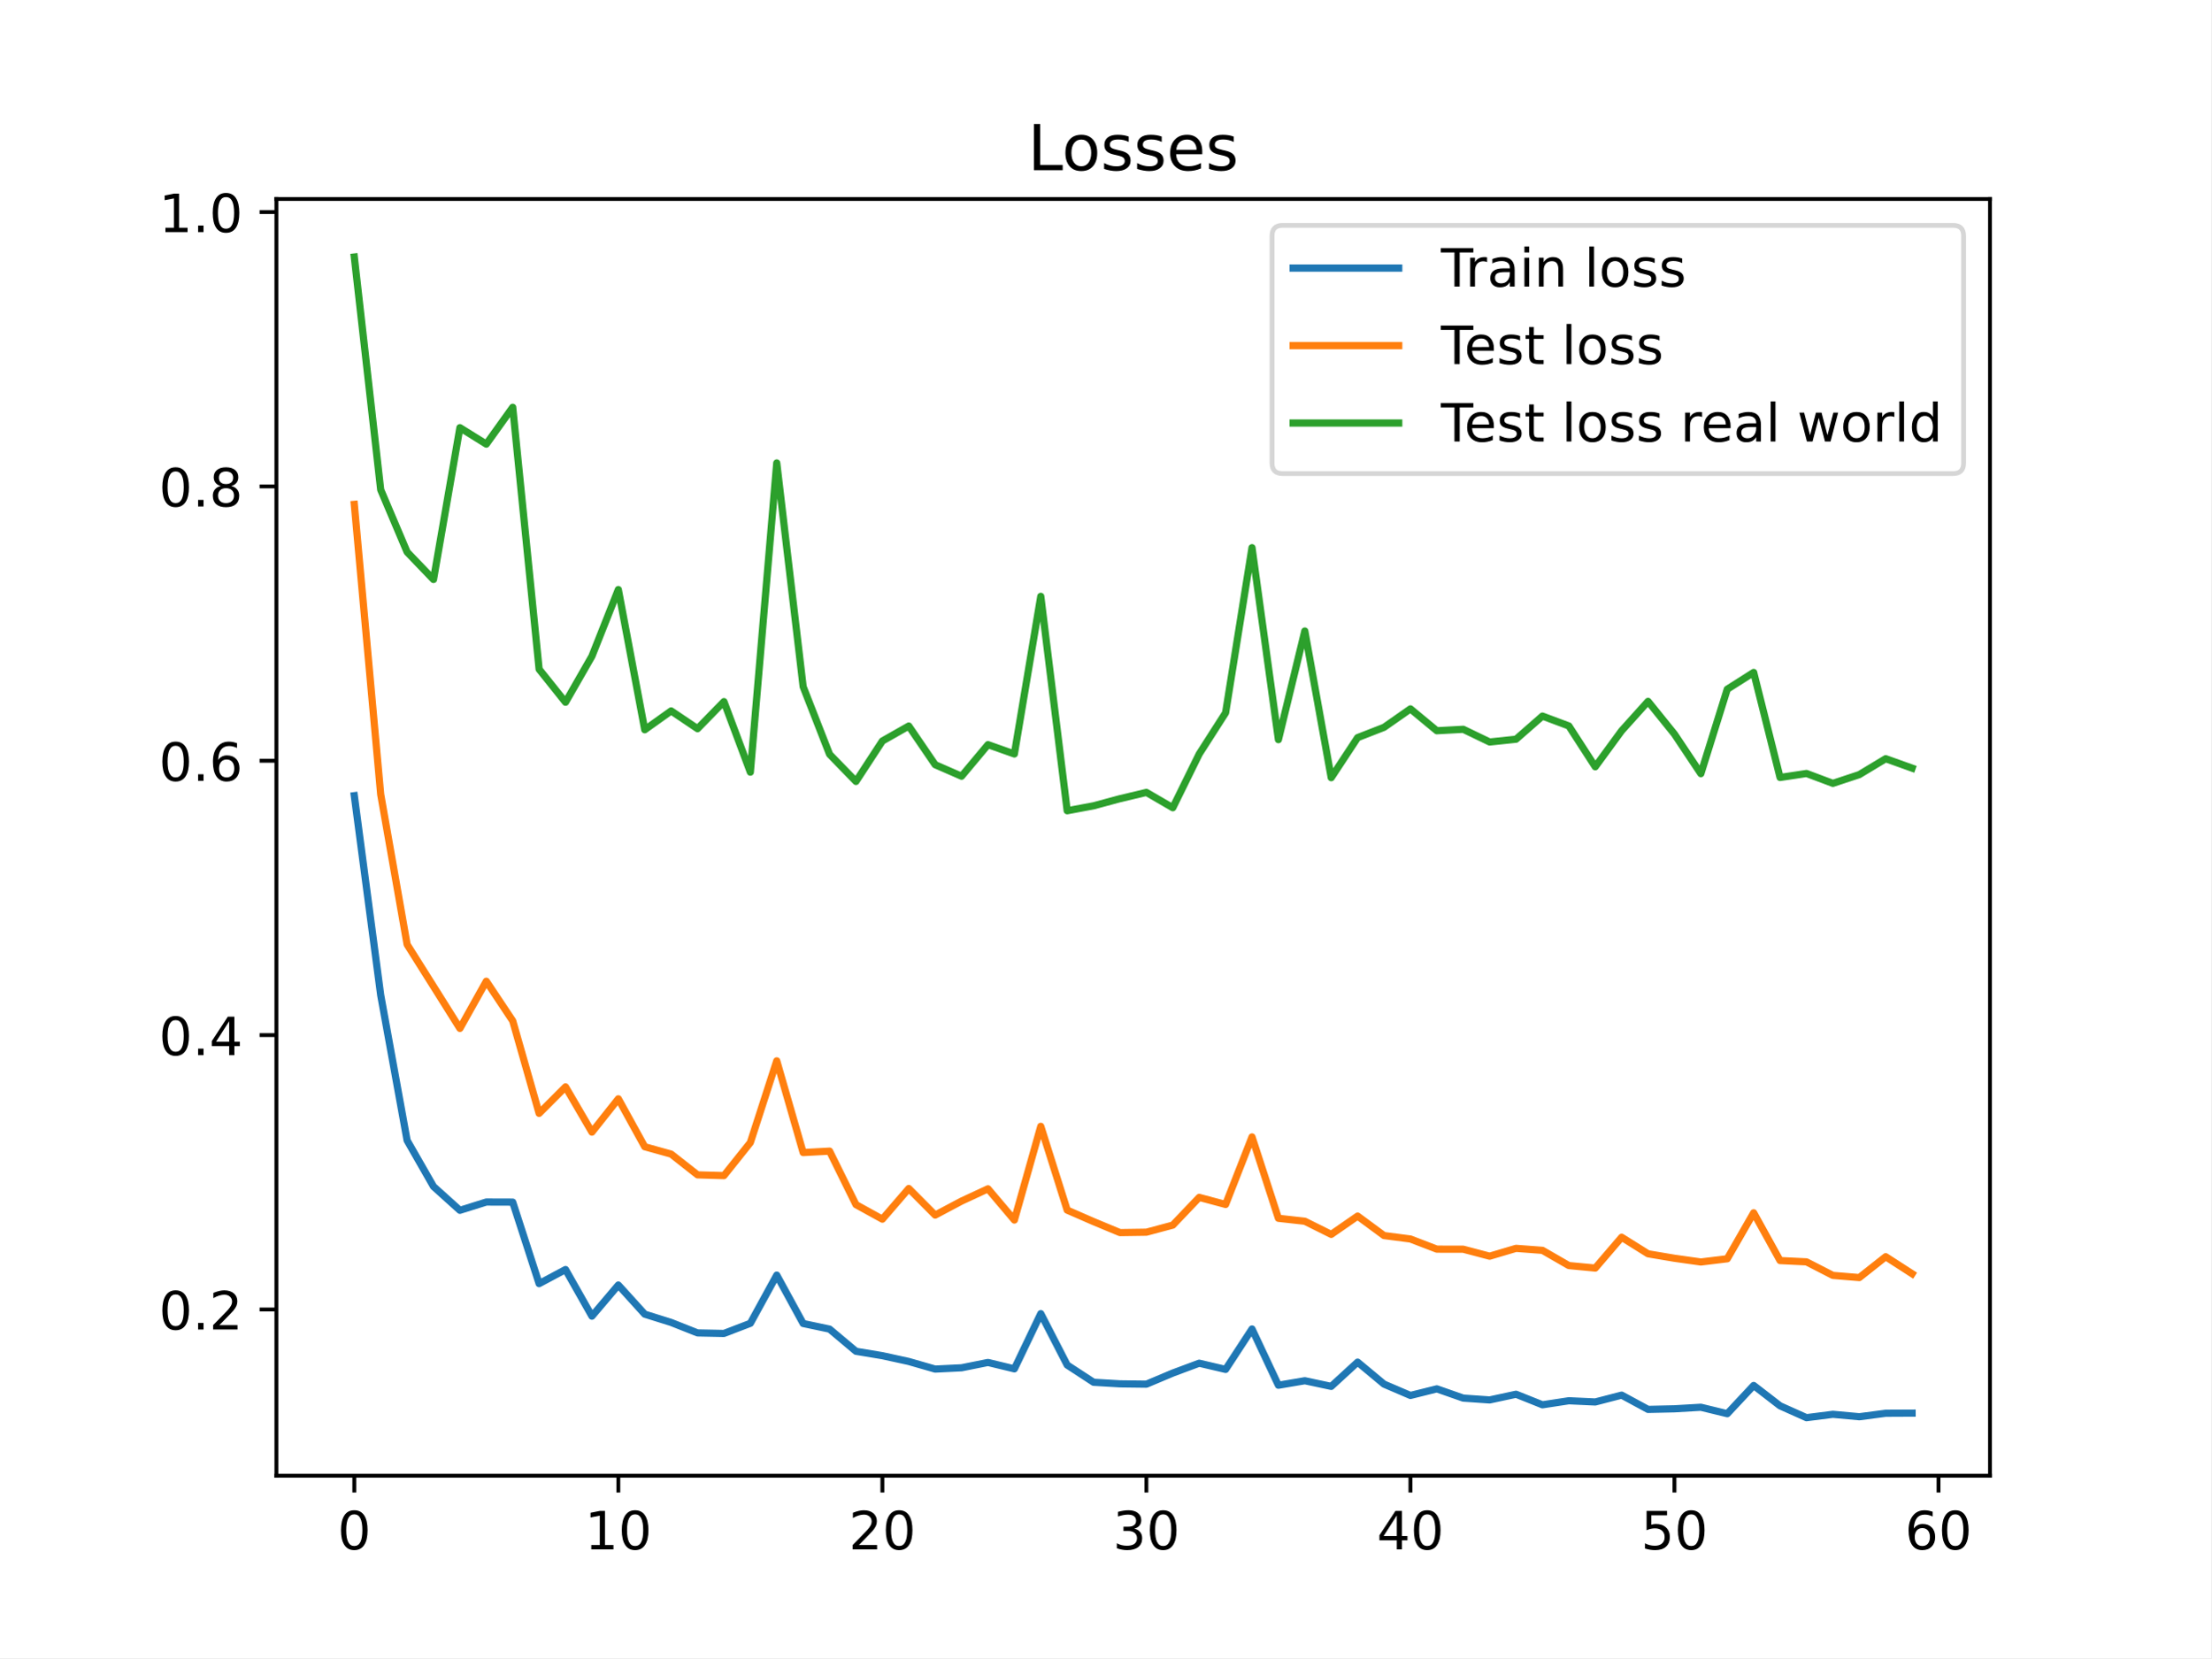
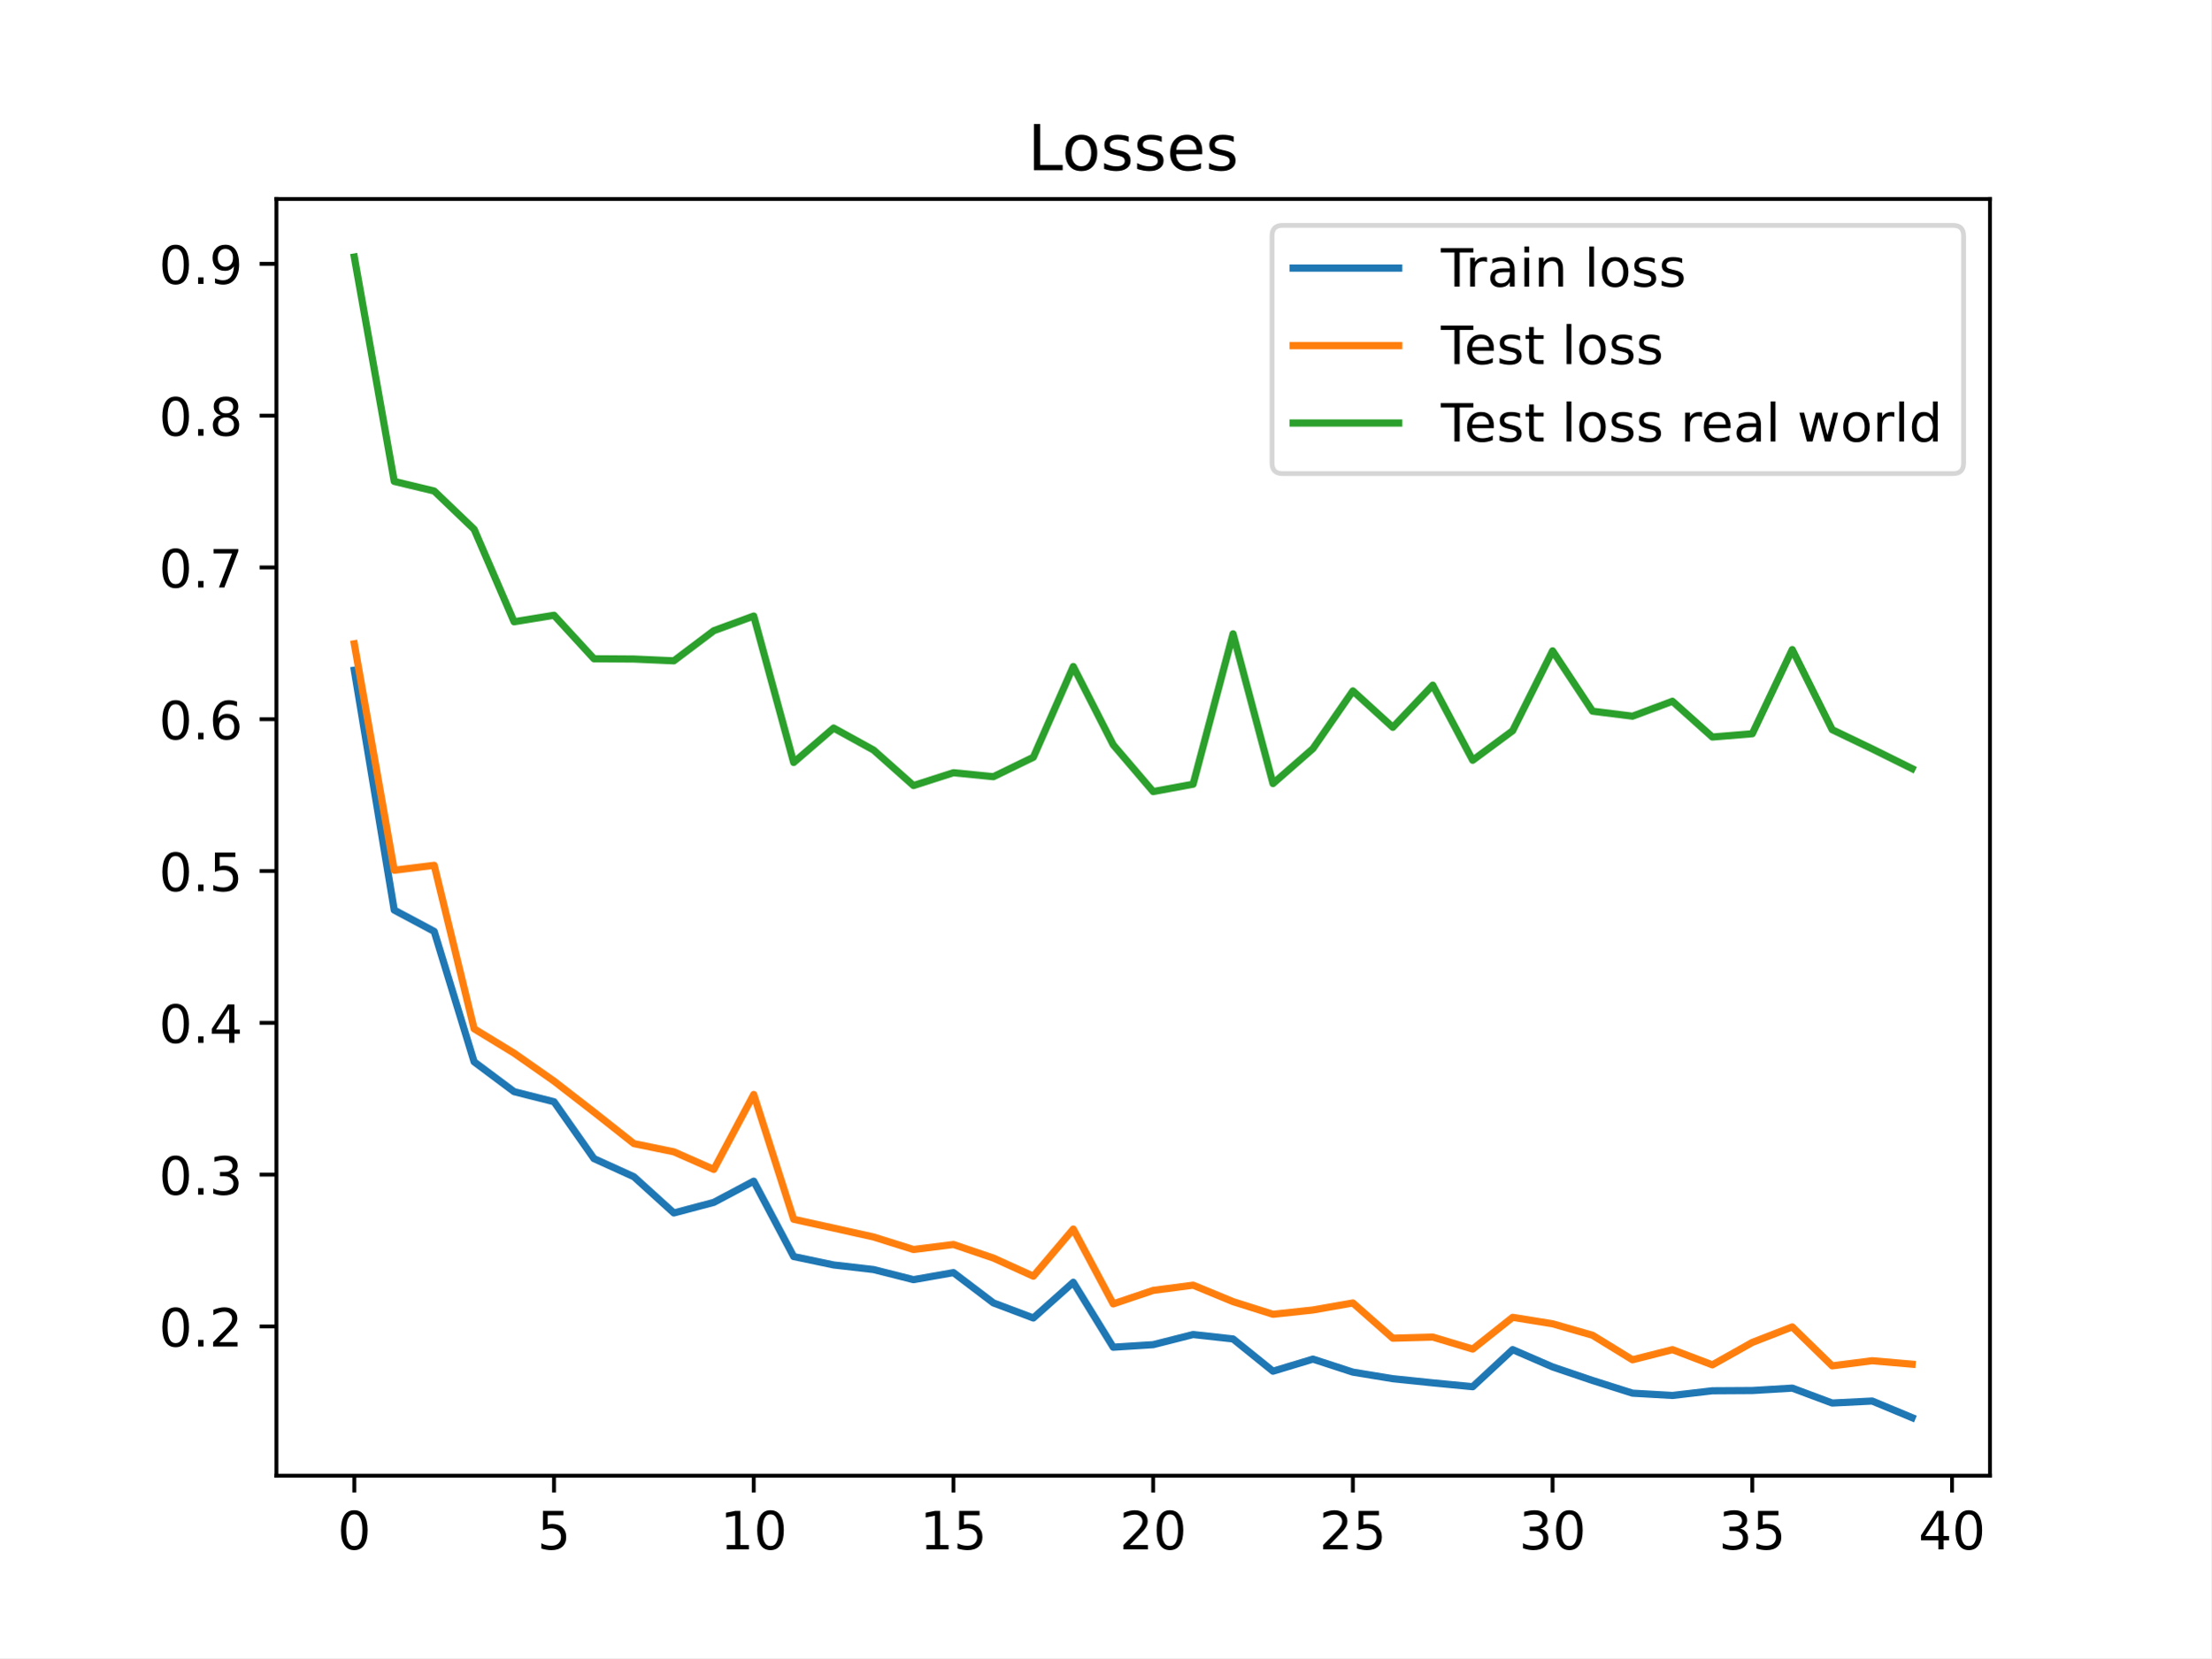
<svg xmlns="http://www.w3.org/2000/svg" xmlns:xlink="http://www.w3.org/1999/xlink" width="460.8pt" height="345.6pt" viewBox="0 0 460.8 345.6" version="1.1">
  <defs>
    <style type="text/css">*{stroke-linejoin: round; stroke-linecap: butt}</style>
  </defs>
  <g id="figure_1">
    <g id="patch_1">
      <path d="M 0 345.6  L 460.8 345.6  L 460.8 0  L 0 0  z " style="fill: #ffffff" />
    </g>
    <g id="axes_1">
      <g id="patch_2">
        <path d="M 57.6 307.584  L 414.72 307.584  L 414.72 41.472  L 57.6 41.472  z " style="fill: #ffffff" />
      </g>
      <g id="matplotlib.axis_1">
        <g id="xtick_1">
          <g id="line2d_1">
            <defs>
-               <path id="m2dbbfe5cde" d="M 0 0  L 0 3.5  " style="stroke: #000000; stroke-width: 0.8" />
+               <path id="mcc363a8540" d="M 0 0  L 0 3.5  " style="stroke: #000000; stroke-width: 0.8" />
            </defs>
            <g>
-               <use xlink:href="#m2dbbfe5cde" x="73.833" y="307.584" style="stroke: #000000; stroke-width: 0.8" />
+               <use xlink:href="#mcc363a8540" x="73.833" y="307.584" style="stroke: #000000; stroke-width: 0.8" />
            </g>
          </g>
          <g id="text_1">
            <g transform="translate(70.33335 322.9423) scale(0.11 -0.11)">
              <defs>
                <path id="DejaVuSans-30" d="M 2034 4250  Q 1547 4250 1301 3770  Q 1056 3291 1056 2328  Q 1056 1369 1301 889  Q 1547 409 2034 409  Q 2525 409 2770 889  Q 3016 1369 3016 2328  Q 3016 3291 2770 3770  Q 2525 4250 2034 4250  z M 2034 4750  Q 2819 4750 3233 4129  Q 3647 3509 3647 2328  Q 3647 1150 3233 529  Q 2819 -91 2034 -91  Q 1250 -91 836 529  Q 422 1150 422 2328  Q 422 3509 836 4129  Q 1250 4750 2034 4750  z " transform="scale(0.015625)" />
              </defs>
              <use xlink:href="#DejaVuSans-30" />
            </g>
          </g>
        </g>
        <g id="xtick_2">
          <g id="line2d_2">
            <g>
-               <use xlink:href="#m2dbbfe5cde" x="128.859" y="307.584" style="stroke: #000000; stroke-width: 0.8" />
+               <use xlink:href="#mcc363a8540" x="115.455" y="307.584" style="stroke: #000000; stroke-width: 0.8" />
            </g>
          </g>
          <g id="text_2">
-             <g transform="translate(121.8602 322.9423) scale(0.11 -0.11)">
+             <g transform="translate(111.9557 322.9423) scale(0.11 -0.11)">
+               <defs>
+                 <path id="DejaVuSans-35" d="M 691 4666  L 3169 4666  L 3169 4134  L 1269 4134  L 1269 2991  Q 1406 3038 1543 3061  Q 1681 3084 1819 3084  Q 2600 3084 3056 2656  Q 3513 2228 3513 1497  Q 3513 744 3044 326  Q 2575 -91 1722 -91  Q 1428 -91 1123 -41  Q 819 9 494 109  L 494 744  Q 775 591 1075 516  Q 1375 441 1709 441  Q 2250 441 2565 725  Q 2881 1009 2881 1497  Q 2881 1984 2565 2268  Q 2250 2553 1709 2553  Q 1456 2553 1204 2497  Q 953 2441 691 2322  L 691 4666  z " transform="scale(0.015625)" />
+               </defs>
+               <use xlink:href="#DejaVuSans-35" />
+             </g>
+           </g>
+         </g>
+         <g id="xtick_3">
+           <g id="line2d_3">
+             <g>
+               <use xlink:href="#mcc363a8540" x="157.077" y="307.584" style="stroke: #000000; stroke-width: 0.8" />
+             </g>
+           </g>
+           <g id="text_3">
+             <g transform="translate(150.0787 322.9423) scale(0.11 -0.11)">
              <defs>
                <path id="DejaVuSans-31" d="M 794 531  L 1825 531  L 1825 4091  L 703 3866  L 703 4441  L 1819 4666  L 2450 4666  L 2450 531  L 3481 531  L 3481 0  L 794 0  L 794 531  z " transform="scale(0.015625)" />
              </defs>
              <use xlink:href="#DejaVuSans-31" />
              <use xlink:href="#DejaVuSans-30" x="63.623" />
            </g>
          </g>
        </g>
-         <g id="xtick_3">
-           <g id="line2d_3">
-             <g>
-               <use xlink:href="#m2dbbfe5cde" x="183.885" y="307.584" style="stroke: #000000; stroke-width: 0.8" />
-             </g>
-           </g>
-           <g id="text_3">
-             <g transform="translate(176.8864 322.9423) scale(0.11 -0.11)">
+         <g id="xtick_4">
+           <g id="line2d_4">
+             <g>
+               <use xlink:href="#mcc363a8540" x="198.7" y="307.584" style="stroke: #000000; stroke-width: 0.8" />
+             </g>
+           </g>
+           <g id="text_4">
+             <g transform="translate(191.7011 322.9423) scale(0.11 -0.11)">
+               <use xlink:href="#DejaVuSans-31" />
+               <use xlink:href="#DejaVuSans-35" x="63.623" />
+             </g>
+           </g>
+         </g>
+         <g id="xtick_5">
+           <g id="line2d_5">
+             <g>
+               <use xlink:href="#mcc363a8540" x="240.322" y="307.584" style="stroke: #000000; stroke-width: 0.8" />
+             </g>
+           </g>
+           <g id="text_5">
+             <g transform="translate(233.3235 322.9423) scale(0.11 -0.11)">
              <defs>
                <path id="DejaVuSans-32" d="M 1228 531  L 3431 531  L 3431 0  L 469 0  L 469 531  Q 828 903 1448 1529  Q 2069 2156 2228 2338  Q 2531 2678 2651 2914  Q 2772 3150 2772 3378  Q 2772 3750 2511 3984  Q 2250 4219 1831 4219  Q 1534 4219 1204 4116  Q 875 4013 500 3803  L 500 4441  Q 881 4594 1212 4672  Q 1544 4750 1819 4750  Q 2544 4750 2975 4387  Q 3406 4025 3406 3419  Q 3406 3131 3298 2873  Q 3191 2616 2906 2266  Q 2828 2175 2409 1742  Q 1991 1309 1228 531  z " transform="scale(0.015625)" />
              </defs>
              <use xlink:href="#DejaVuSans-32" />
              <use xlink:href="#DejaVuSans-30" x="63.623" />
            </g>
          </g>
        </g>
-         <g id="xtick_4">
-           <g id="line2d_4">
-             <g>
-               <use xlink:href="#m2dbbfe5cde" x="238.911" y="307.584" style="stroke: #000000; stroke-width: 0.8" />
-             </g>
-           </g>
-           <g id="text_4">
-             <g transform="translate(231.9126 322.9423) scale(0.11 -0.11)">
+         <g id="xtick_6">
+           <g id="line2d_6">
+             <g>
+               <use xlink:href="#mcc363a8540" x="281.945" y="307.584" style="stroke: #000000; stroke-width: 0.8" />
+             </g>
+           </g>
+           <g id="text_6">
+             <g transform="translate(274.9459 322.9423) scale(0.11 -0.11)">
+               <use xlink:href="#DejaVuSans-32" />
+               <use xlink:href="#DejaVuSans-35" x="63.623" />
+             </g>
+           </g>
+         </g>
+         <g id="xtick_7">
+           <g id="line2d_7">
+             <g>
+               <use xlink:href="#mcc363a8540" x="323.567" y="307.584" style="stroke: #000000; stroke-width: 0.8" />
+             </g>
+           </g>
+           <g id="text_7">
+             <g transform="translate(316.5682 322.9423) scale(0.11 -0.11)">
              <defs>
                <path id="DejaVuSans-33" d="M 2597 2516  Q 3050 2419 3304 2112  Q 3559 1806 3559 1356  Q 3559 666 3084 287  Q 2609 -91 1734 -91  Q 1441 -91 1130 -33  Q 819 25 488 141  L 488 750  Q 750 597 1062 519  Q 1375 441 1716 441  Q 2309 441 2620 675  Q 2931 909 2931 1356  Q 2931 1769 2642 2001  Q 2353 2234 1838 2234  L 1294 2234  L 1294 2753  L 1863 2753  Q 2328 2753 2575 2939  Q 2822 3125 2822 3475  Q 2822 3834 2567 4026  Q 2313 4219 1838 4219  Q 1578 4219 1281 4162  Q 984 4106 628 3988  L 628 4550  Q 988 4650 1302 4700  Q 1616 4750 1894 4750  Q 2613 4750 3031 4423  Q 3450 4097 3450 3541  Q 3450 3153 3228 2886  Q 3006 2619 2597 2516  z " transform="scale(0.015625)" />
              </defs>
              <use xlink:href="#DejaVuSans-33" />
              <use xlink:href="#DejaVuSans-30" x="63.623" />
            </g>
          </g>
        </g>
-         <g id="xtick_5">
-           <g id="line2d_5">
-             <g>
-               <use xlink:href="#m2dbbfe5cde" x="293.938" y="307.584" style="stroke: #000000; stroke-width: 0.8" />
-             </g>
-           </g>
-           <g id="text_5">
-             <g transform="translate(286.9388 322.9423) scale(0.11 -0.11)">
+         <g id="xtick_8">
+           <g id="line2d_8">
+             <g>
+               <use xlink:href="#mcc363a8540" x="365.189" y="307.584" style="stroke: #000000; stroke-width: 0.8" />
+             </g>
+           </g>
+           <g id="text_8">
+             <g transform="translate(358.1906 322.9423) scale(0.11 -0.11)">
+               <use xlink:href="#DejaVuSans-33" />
+               <use xlink:href="#DejaVuSans-35" x="63.623" />
+             </g>
+           </g>
+         </g>
+         <g id="xtick_9">
+           <g id="line2d_9">
+             <g>
+               <use xlink:href="#mcc363a8540" x="406.812" y="307.584" style="stroke: #000000; stroke-width: 0.8" />
+             </g>
+           </g>
+           <g id="text_9">
+             <g transform="translate(399.813 322.9423) scale(0.11 -0.11)">
              <defs>
                <path id="DejaVuSans-34" d="M 2419 4116  L 825 1625  L 2419 1625  L 2419 4116  z M 2253 4666  L 3047 4666  L 3047 1625  L 3713 1625  L 3713 1100  L 3047 1100  L 3047 0  L 2419 0  L 2419 1100  L 313 1100  L 313 1709  L 2253 4666  z " transform="scale(0.015625)" />
              </defs>
              <use xlink:href="#DejaVuSans-34" />
              <use xlink:href="#DejaVuSans-30" x="63.623" />
            </g>
          </g>
        </g>
-         <g id="xtick_6">
-           <g id="line2d_6">
-             <g>
-               <use xlink:href="#m2dbbfe5cde" x="348.964" y="307.584" style="stroke: #000000; stroke-width: 0.8" />
-             </g>
-           </g>
-           <g id="text_6">
-             <g transform="translate(341.9649 322.9423) scale(0.11 -0.11)">
-               <defs>
-                 <path id="DejaVuSans-35" d="M 691 4666  L 3169 4666  L 3169 4134  L 1269 4134  L 1269 2991  Q 1406 3038 1543 3061  Q 1681 3084 1819 3084  Q 2600 3084 3056 2656  Q 3513 2228 3513 1497  Q 3513 744 3044 326  Q 2575 -91 1722 -91  Q 1428 -91 1123 -41  Q 819 9 494 109  L 494 744  Q 775 591 1075 516  Q 1375 441 1709 441  Q 2250 441 2565 725  Q 2881 1009 2881 1497  Q 2881 1984 2565 2268  Q 2250 2553 1709 2553  Q 1456 2553 1204 2497  Q 953 2441 691 2322  L 691 4666  z " transform="scale(0.015625)" />
-               </defs>
-               <use xlink:href="#DejaVuSans-35" />
-               <use xlink:href="#DejaVuSans-30" x="63.623" />
-             </g>
-           </g>
-         </g>
-         <g id="xtick_7">
-           <g id="line2d_7">
-             <g>
-               <use xlink:href="#m2dbbfe5cde" x="403.99" y="307.584" style="stroke: #000000; stroke-width: 0.8" />
-             </g>
-           </g>
-           <g id="text_7">
-             <g transform="translate(396.9911 322.9423) scale(0.11 -0.11)">
-               <defs>
-                 <path id="DejaVuSans-36" d="M 2113 2584  Q 1688 2584 1439 2293  Q 1191 2003 1191 1497  Q 1191 994 1439 701  Q 1688 409 2113 409  Q 2538 409 2786 701  Q 3034 994 3034 1497  Q 3034 2003 2786 2293  Q 2538 2584 2113 2584  z M 3366 4563  L 3366 3988  Q 3128 4100 2886 4159  Q 2644 4219 2406 4219  Q 1781 4219 1451 3797  Q 1122 3375 1075 2522  Q 1259 2794 1537 2939  Q 1816 3084 2150 3084  Q 2853 3084 3261 2657  Q 3669 2231 3669 1497  Q 3669 778 3244 343  Q 2819 -91 2113 -91  Q 1303 -91 875 529  Q 447 1150 447 2328  Q 447 3434 972 4092  Q 1497 4750 2381 4750  Q 2619 4750 2861 4703  Q 3103 4656 3366 4563  z " transform="scale(0.015625)" />
-               </defs>
-               <use xlink:href="#DejaVuSans-36" />
-               <use xlink:href="#DejaVuSans-30" x="63.623" />
-             </g>
-           </g>
-         </g>
      </g>
      <g id="matplotlib.axis_2">
        <g id="ytick_1">
-           <g id="line2d_8">
+           <g id="line2d_10">
            <defs>
-               <path id="m8078ada42d" d="M 0 0  L -3.5 0  " style="stroke: #000000; stroke-width: 0.8" />
+               <path id="m6c98182bf4" d="M 0 0  L -3.5 0  " style="stroke: #000000; stroke-width: 0.8" />
            </defs>
            <g>
-               <use xlink:href="#m8078ada42d" x="57.6" y="272.932" style="stroke: #000000; stroke-width: 0.8" />
-             </g>
-           </g>
-           <g id="text_8">
-             <g transform="translate(33.10656 277.1115) scale(0.11 -0.11)">
+               <use xlink:href="#m6c98182bf4" x="57.6" y="276.477" style="stroke: #000000; stroke-width: 0.8" />
+             </g>
+           </g>
+           <g id="text_10">
+             <g transform="translate(33.10656 280.6562) scale(0.11 -0.11)">
              <defs>
                <path id="DejaVuSans-2e" d="M 684 794  L 1344 794  L 1344 0  L 684 0  L 684 794  z " transform="scale(0.015625)" />
              </defs>
              <use xlink:href="#DejaVuSans-30" />
              <use xlink:href="#DejaVuSans-2e" x="63.623" />
              <use xlink:href="#DejaVuSans-32" x="95.41" />
            </g>
          </g>
        </g>
        <g id="ytick_2">
-           <g id="line2d_9">
-             <g>
-               <use xlink:href="#m8078ada42d" x="57.6" y="215.749" style="stroke: #000000; stroke-width: 0.8" />
-             </g>
-           </g>
-           <g id="text_9">
-             <g transform="translate(33.10656 219.9278) scale(0.11 -0.11)">
+           <g id="line2d_11">
+             <g>
+               <use xlink:href="#m6c98182bf4" x="57.6" y="244.836" style="stroke: #000000; stroke-width: 0.8" />
+             </g>
+           </g>
+           <g id="text_11">
+             <g transform="translate(33.10656 249.015) scale(0.11 -0.11)">
+               <use xlink:href="#DejaVuSans-30" />
+               <use xlink:href="#DejaVuSans-2e" x="63.623" />
+               <use xlink:href="#DejaVuSans-33" x="95.41" />
+             </g>
+           </g>
+         </g>
+         <g id="ytick_3">
+           <g id="line2d_12">
+             <g>
+               <use xlink:href="#m6c98182bf4" x="57.6" y="213.195" style="stroke: #000000; stroke-width: 0.8" />
+             </g>
+           </g>
+           <g id="text_12">
+             <g transform="translate(33.10656 217.3737) scale(0.11 -0.11)">
              <use xlink:href="#DejaVuSans-30" />
              <use xlink:href="#DejaVuSans-2e" x="63.623" />
              <use xlink:href="#DejaVuSans-34" x="95.41" />
            </g>
          </g>
        </g>
-         <g id="ytick_3">
-           <g id="line2d_10">
-             <g>
-               <use xlink:href="#m8078ada42d" x="57.6" y="158.565" style="stroke: #000000; stroke-width: 0.8" />
-             </g>
-           </g>
-           <g id="text_10">
-             <g transform="translate(33.10656 162.7441) scale(0.11 -0.11)">
+         <g id="ytick_4">
+           <g id="line2d_13">
+             <g>
+               <use xlink:href="#m6c98182bf4" x="57.6" y="181.553" style="stroke: #000000; stroke-width: 0.8" />
+             </g>
+           </g>
+           <g id="text_13">
+             <g transform="translate(33.10656 185.7325) scale(0.11 -0.11)">
+               <use xlink:href="#DejaVuSans-30" />
+               <use xlink:href="#DejaVuSans-2e" x="63.623" />
+               <use xlink:href="#DejaVuSans-35" x="95.41" />
+             </g>
+           </g>
+         </g>
+         <g id="ytick_5">
+           <g id="line2d_14">
+             <g>
+               <use xlink:href="#m6c98182bf4" x="57.6" y="149.912" style="stroke: #000000; stroke-width: 0.8" />
+             </g>
+           </g>
+           <g id="text_14">
+             <g transform="translate(33.10656 154.0912) scale(0.11 -0.11)">
+               <defs>
+                 <path id="DejaVuSans-36" d="M 2113 2584  Q 1688 2584 1439 2293  Q 1191 2003 1191 1497  Q 1191 994 1439 701  Q 1688 409 2113 409  Q 2538 409 2786 701  Q 3034 994 3034 1497  Q 3034 2003 2786 2293  Q 2538 2584 2113 2584  z M 3366 4563  L 3366 3988  Q 3128 4100 2886 4159  Q 2644 4219 2406 4219  Q 1781 4219 1451 3797  Q 1122 3375 1075 2522  Q 1259 2794 1537 2939  Q 1816 3084 2150 3084  Q 2853 3084 3261 2657  Q 3669 2231 3669 1497  Q 3669 778 3244 343  Q 2819 -91 2113 -91  Q 1303 -91 875 529  Q 447 1150 447 2328  Q 447 3434 972 4092  Q 1497 4750 2381 4750  Q 2619 4750 2861 4703  Q 3103 4656 3366 4563  z " transform="scale(0.015625)" />
+               </defs>
              <use xlink:href="#DejaVuSans-30" />
              <use xlink:href="#DejaVuSans-2e" x="63.623" />
              <use xlink:href="#DejaVuSans-36" x="95.41" />
            </g>
          </g>
        </g>
-         <g id="ytick_4">
-           <g id="line2d_11">
-             <g>
-               <use xlink:href="#m8078ada42d" x="57.6" y="101.381" style="stroke: #000000; stroke-width: 0.8" />
-             </g>
-           </g>
-           <g id="text_11">
-             <g transform="translate(33.10656 105.5604) scale(0.11 -0.11)">
+         <g id="ytick_6">
+           <g id="line2d_15">
+             <g>
+               <use xlink:href="#m6c98182bf4" x="57.6" y="118.271" style="stroke: #000000; stroke-width: 0.8" />
+             </g>
+           </g>
+           <g id="text_15">
+             <g transform="translate(33.10656 122.45) scale(0.11 -0.11)">
+               <defs>
+                 <path id="DejaVuSans-37" d="M 525 4666  L 3525 4666  L 3525 4397  L 1831 0  L 1172 0  L 2766 4134  L 525 4134  L 525 4666  z " transform="scale(0.015625)" />
+               </defs>
+               <use xlink:href="#DejaVuSans-30" />
+               <use xlink:href="#DejaVuSans-2e" x="63.623" />
+               <use xlink:href="#DejaVuSans-37" x="95.41" />
+             </g>
+           </g>
+         </g>
+         <g id="ytick_7">
+           <g id="line2d_16">
+             <g>
+               <use xlink:href="#m6c98182bf4" x="57.6" y="86.63" style="stroke: #000000; stroke-width: 0.8" />
+             </g>
+           </g>
+           <g id="text_16">
+             <g transform="translate(33.10656 90.80873) scale(0.11 -0.11)">
              <defs>
                <path id="DejaVuSans-38" d="M 2034 2216  Q 1584 2216 1326 1975  Q 1069 1734 1069 1313  Q 1069 891 1326 650  Q 1584 409 2034 409  Q 2484 409 2743 651  Q 3003 894 3003 1313  Q 3003 1734 2745 1975  Q 2488 2216 2034 2216  z M 1403 2484  Q 997 2584 770 2862  Q 544 3141 544 3541  Q 544 4100 942 4425  Q 1341 4750 2034 4750  Q 2731 4750 3128 4425  Q 3525 4100 3525 3541  Q 3525 3141 3298 2862  Q 3072 2584 2669 2484  Q 3125 2378 3379 2068  Q 3634 1759 3634 1313  Q 3634 634 3220 271  Q 2806 -91 2034 -91  Q 1263 -91 848 271  Q 434 634 434 1313  Q 434 1759 690 2068  Q 947 2378 1403 2484  z M 1172 3481  Q 1172 3119 1398 2916  Q 1625 2713 2034 2713  Q 2441 2713 2670 2916  Q 2900 3119 2900 3481  Q 2900 3844 2670 4047  Q 2441 4250 2034 4250  Q 1625 4250 1398 4047  Q 1172 3844 1172 3481  z " transform="scale(0.015625)" />
              </defs>
              <use xlink:href="#DejaVuSans-30" />
              <use xlink:href="#DejaVuSans-2e" x="63.623" />
              <use xlink:href="#DejaVuSans-38" x="95.41" />
            </g>
          </g>
        </g>
-         <g id="ytick_5">
-           <g id="line2d_12">
-             <g>
-               <use xlink:href="#m8078ada42d" x="57.6" y="44.198" style="stroke: #000000; stroke-width: 0.8" />
-             </g>
-           </g>
-           <g id="text_12">
-             <g transform="translate(33.10656 48.37667) scale(0.11 -0.11)">
-               <use xlink:href="#DejaVuSans-31" />
-               <use xlink:href="#DejaVuSans-2e" x="63.623" />
-               <use xlink:href="#DejaVuSans-30" x="95.41" />
-             </g>
-           </g>
-         </g>
-       </g>
-       <g id="line2d_13">
-         <path d="M 73.833 165.846  L 79.335 207.413  L 84.838 237.7  L 90.341 247.309  L 95.843 252.265  L 101.346 250.543  L 106.848 250.561  L 112.351 267.553  L 117.854 264.611  L 123.356 274.329  L 128.859 267.84  L 134.362 273.913  L 139.864 275.639  L 145.367 277.821  L 150.869 277.933  L 156.372 275.821  L 161.875 265.777  L 167.377 275.86  L 172.88 277.027  L 178.382 281.649  L 183.885 282.568  L 189.388 283.775  L 194.89 285.362  L 200.393 285.091  L 205.896 283.978  L 211.398 285.314  L 216.901 273.806  L 222.403 284.516  L 227.906 288.109  L 233.409 288.437  L 238.911 288.506  L 244.414 286.187  L 249.917 284.135  L 255.419 285.43  L 260.922 277.004  L 266.424 288.728  L 271.927 287.787  L 277.43 288.967  L 282.932 283.914  L 288.435 288.494  L 293.938 290.857  L 299.44 289.48  L 304.943 291.41  L 310.445 291.793  L 315.948 290.604  L 321.451 292.805  L 326.953 291.96  L 332.456 292.217  L 337.958 290.788  L 343.461 293.766  L 348.964 293.64  L 354.466 293.315  L 359.969 294.661  L 365.472 288.775  L 370.974 293.022  L 376.477 295.488  L 381.979 294.785  L 387.482 295.293  L 392.985 294.567  L 398.487 294.54  " clip-path="url(#p9aa13ceba9)" style="fill: none; stroke: #1f77b4; stroke-width: 1.5; stroke-linecap: square" />
-       </g>
-       <g id="line2d_14">
-         <path d="M 73.833 105.123  L 79.335 165.564  L 84.838 196.854  L 90.341 205.595  L 95.843 214.355  L 101.346 204.52  L 106.848 212.778  L 112.351 232.06  L 117.854 226.541  L 123.356 235.97  L 128.859 229.026  L 134.362 239.016  L 139.864 240.549  L 145.367 244.877  L 150.869 245.037  L 156.372 238.148  L 161.875 221.115  L 167.377 240.231  L 172.88 239.932  L 178.382 251.081  L 183.885 254.113  L 189.388 247.725  L 194.89 253.265  L 200.393 250.343  L 205.896 247.789  L 211.398 254.296  L 216.901 234.764  L 222.403 252.225  L 227.906 254.626  L 233.409 256.913  L 238.911 256.83  L 244.414 255.352  L 249.917 249.576  L 255.419 251.048  L 260.922 236.974  L 266.424 253.93  L 271.927 254.546  L 277.43 257.284  L 282.932 253.471  L 288.435 257.529  L 293.938 258.248  L 299.44 260.362  L 304.943 260.375  L 310.445 261.83  L 315.948 260.195  L 321.451 260.612  L 326.953 263.782  L 332.456 264.309  L 337.958 257.886  L 343.461 261.331  L 348.964 262.263  L 354.466 263.041  L 359.969 262.367  L 365.472 252.787  L 370.974 262.743  L 376.477 263.011  L 381.979 265.835  L 387.482 266.291  L 392.985 261.939  L 398.487 265.487  " clip-path="url(#p9aa13ceba9)" style="fill: none; stroke: #ff7f0e; stroke-width: 1.5; stroke-linecap: square" />
-       </g>
-       <g id="line2d_15">
-         <path d="M 73.833 53.568  L 79.335 102.076  L 84.838 115.056  L 90.341 120.786  L 95.843 89.138  L 101.346 92.565  L 106.848 84.888  L 112.351 139.483  L 117.854 146.371  L 123.356 136.771  L 128.859 122.881  L 134.362 152.103  L 139.864 148.176  L 145.367 151.88  L 150.869 146.238  L 156.372 160.944  L 161.875 96.497  L 167.377 143.128  L 172.88 157.211  L 178.382 162.877  L 183.885 154.449  L 189.388 151.326  L 194.89 159.388  L 200.393 161.786  L 205.896 155.207  L 211.398 157.15  L 216.901 124.291  L 222.403 168.986  L 227.906 167.953  L 233.409 166.469  L 238.911 165.161  L 244.414 168.356  L 249.917 157.158  L 255.419 148.564  L 260.922 114.154  L 266.424 154.169  L 271.927 131.523  L 277.43 162.096  L 282.932 153.74  L 288.435 151.597  L 293.938 147.752  L 299.44 152.307  L 304.943 152.006  L 310.445 154.653  L 315.948 154.075  L 321.451 149.254  L 326.953 151.309  L 332.456 159.82  L 337.958 152.305  L 343.461 146.189  L 348.964 153.01  L 354.466 161.258  L 359.969 143.649  L 365.472 140.155  L 370.974 162.05  L 376.477 161.214  L 381.979 163.275  L 387.482 161.451  L 392.985 158.136  L 398.487 160.102  " clip-path="url(#p9aa13ceba9)" style="fill: none; stroke: #2ca02c; stroke-width: 1.5; stroke-linecap: square" />
+         <g id="ytick_8">
+           <g id="line2d_17">
+             <g>
+               <use xlink:href="#m6c98182bf4" x="57.6" y="54.988" style="stroke: #000000; stroke-width: 0.8" />
+             </g>
+           </g>
+           <g id="text_17">
+             <g transform="translate(33.10656 59.16748) scale(0.11 -0.11)">
+               <defs>
+                 <path id="DejaVuSans-39" d="M 703 97  L 703 672  Q 941 559 1184 500  Q 1428 441 1663 441  Q 2288 441 2617 861  Q 2947 1281 2994 2138  Q 2813 1869 2534 1725  Q 2256 1581 1919 1581  Q 1219 1581 811 2004  Q 403 2428 403 3163  Q 403 3881 828 4315  Q 1253 4750 1959 4750  Q 2769 4750 3195 4129  Q 3622 3509 3622 2328  Q 3622 1225 3098 567  Q 2575 -91 1691 -91  Q 1453 -91 1209 -44  Q 966 3 703 97  z M 1959 2075  Q 2384 2075 2632 2365  Q 2881 2656 2881 3163  Q 2881 3666 2632 3958  Q 2384 4250 1959 4250  Q 1534 4250 1286 3958  Q 1038 3666 1038 3163  Q 1038 2656 1286 2365  Q 1534 2075 1959 2075  z " transform="scale(0.015625)" />
+               </defs>
+               <use xlink:href="#DejaVuSans-30" />
+               <use xlink:href="#DejaVuSans-2e" x="63.623" />
+               <use xlink:href="#DejaVuSans-39" x="95.41" />
+             </g>
+           </g>
+         </g>
+       </g>
+       <g id="line2d_18">
+         <path d="M 73.833 139.688  L 82.157 189.689  L 90.482 194.13  L 98.806 221.316  L 107.131 227.538  L 115.455 229.638  L 123.78 241.493  L 132.104 245.275  L 140.429 252.821  L 148.753 250.619  L 157.077 246.196  L 165.402 261.907  L 173.726 263.657  L 182.051 264.619  L 190.375 266.723  L 198.7 265.255  L 207.024 271.572  L 215.349 274.712  L 223.673 267.273  L 231.998 280.803  L 240.322 280.274  L 248.647 278.161  L 256.971 279.081  L 265.296 285.803  L 273.62 283.286  L 281.945 285.999  L 290.269 287.367  L 298.594 288.233  L 306.918 289.036  L 315.243 281.306  L 323.567 284.914  L 331.891 287.736  L 340.216 290.38  L 348.54 290.859  L 356.865 289.885  L 365.189 289.834  L 373.514 289.33  L 381.838 292.441  L 390.163 292.02  L 398.487 295.488  " clip-path="url(#p7bb986765c)" style="fill: none; stroke: #1f77b4; stroke-width: 1.5; stroke-linecap: square" />
+       </g>
+       <g id="line2d_19">
+         <path d="M 73.833 134.188  L 82.157 181.388  L 90.482 180.359  L 98.806 214.437  L 107.131 219.511  L 115.455 225.341  L 123.78 231.789  L 132.104 238.368  L 140.429 240.076  L 148.753 243.746  L 157.077 228.126  L 165.402 254.139  L 173.726 255.972  L 182.051 257.829  L 190.375 260.442  L 198.7 259.394  L 207.024 262.221  L 215.349 266.001  L 223.673 256.179  L 231.998 271.773  L 240.322 268.963  L 248.647 267.872  L 256.971 271.306  L 265.296 273.943  L 273.62 273.047  L 281.945 271.581  L 290.269 278.928  L 298.594 278.693  L 306.918 281.192  L 315.243 274.576  L 323.567 275.924  L 331.891 278.314  L 340.216 283.426  L 348.54 281.315  L 356.865 284.481  L 365.189 279.804  L 373.514 276.571  L 381.838 284.691  L 390.163 283.622  L 398.487 284.344  " clip-path="url(#p7bb986765c)" style="fill: none; stroke: #ff7f0e; stroke-width: 1.5; stroke-linecap: square" />
+       </g>
+       <g id="line2d_20">
+         <path d="M 73.833 53.568  L 82.157 100.334  L 90.482 102.339  L 98.806 110.318  L 107.131 129.593  L 115.455 128.239  L 123.78 137.305  L 132.104 137.361  L 140.429 137.734  L 148.753 131.457  L 157.077 128.402  L 165.402 158.923  L 173.726 151.745  L 182.051 156.33  L 190.375 163.732  L 198.7 161.058  L 207.024 161.885  L 215.349 157.84  L 223.673 138.921  L 231.998 155.24  L 240.322 164.988  L 248.647 163.454  L 256.971 132.106  L 265.296 163.316  L 273.62 156.035  L 281.945 144.004  L 290.269 151.594  L 298.594 142.805  L 306.918 158.462  L 315.243 152.307  L 323.567 135.654  L 331.891 148.23  L 340.216 149.275  L 348.54 146.167  L 356.865 153.62  L 365.189 152.933  L 373.514 135.391  L 381.838 152.087  L 390.163 156.081  L 398.487 160.204  " clip-path="url(#p7bb986765c)" style="fill: none; stroke: #2ca02c; stroke-width: 1.5; stroke-linecap: square" />
      </g>
      <g id="patch_3">
        <path d="M 57.6 307.584  L 57.6 41.472  " style="fill: none; stroke: #000000; stroke-width: 0.8; stroke-linejoin: miter; stroke-linecap: square" />
      </g>
      <g id="patch_4">
        <path d="M 414.72 307.584  L 414.72 41.472  " style="fill: none; stroke: #000000; stroke-width: 0.8; stroke-linejoin: miter; stroke-linecap: square" />
      </g>
      <g id="patch_5">
        <path d="M 57.6 307.584  L 414.72 307.584  " style="fill: none; stroke: #000000; stroke-width: 0.8; stroke-linejoin: miter; stroke-linecap: square" />
      </g>
      <g id="patch_6">
        <path d="M 57.6 41.472  L 414.72 41.472  " style="fill: none; stroke: #000000; stroke-width: 0.8; stroke-linejoin: miter; stroke-linecap: square" />
      </g>
-       <g id="text_13">
+       <g id="text_18">
        <g transform="translate(214.1841 35.472) scale(0.132 -0.132)">
          <defs>
            <path id="DejaVuSans-4c" d="M 628 4666  L 1259 4666  L 1259 531  L 3531 531  L 3531 0  L 628 0  L 628 4666  z " transform="scale(0.015625)" />
            <path id="DejaVuSans-6f" d="M 1959 3097  Q 1497 3097 1228 2736  Q 959 2375 959 1747  Q 959 1119 1226 758  Q 1494 397 1959 397  Q 2419 397 2687 759  Q 2956 1122 2956 1747  Q 2956 2369 2687 2733  Q 2419 3097 1959 3097  z M 1959 3584  Q 2709 3584 3137 3096  Q 3566 2609 3566 1747  Q 3566 888 3137 398  Q 2709 -91 1959 -91  Q 1206 -91 779 398  Q 353 888 353 1747  Q 353 2609 779 3096  Q 1206 3584 1959 3584  z " transform="scale(0.015625)" />
            <path id="DejaVuSans-73" d="M 2834 3397  L 2834 2853  Q 2591 2978 2328 3040  Q 2066 3103 1784 3103  Q 1356 3103 1142 2972  Q 928 2841 928 2578  Q 928 2378 1081 2264  Q 1234 2150 1697 2047  L 1894 2003  Q 2506 1872 2764 1633  Q 3022 1394 3022 966  Q 3022 478 2636 193  Q 2250 -91 1575 -91  Q 1294 -91 989 -36  Q 684 19 347 128  L 347 722  Q 666 556 975 473  Q 1284 391 1588 391  Q 1994 391 2212 530  Q 2431 669 2431 922  Q 2431 1156 2273 1281  Q 2116 1406 1581 1522  L 1381 1569  Q 847 1681 609 1914  Q 372 2147 372 2553  Q 372 3047 722 3315  Q 1072 3584 1716 3584  Q 2034 3584 2315 3537  Q 2597 3491 2834 3397  z " transform="scale(0.015625)" />
            <path id="DejaVuSans-65" d="M 3597 1894  L 3597 1613  L 953 1613  Q 991 1019 1311 708  Q 1631 397 2203 397  Q 2534 397 2845 478  Q 3156 559 3463 722  L 3463 178  Q 3153 47 2828 -22  Q 2503 -91 2169 -91  Q 1331 -91 842 396  Q 353 884 353 1716  Q 353 2575 817 3079  Q 1281 3584 2069 3584  Q 2775 3584 3186 3129  Q 3597 2675 3597 1894  z M 3022 2063  Q 3016 2534 2758 2815  Q 2500 3097 2075 3097  Q 1594 3097 1305 2825  Q 1016 2553 972 2059  L 3022 2063  z " transform="scale(0.015625)" />
          </defs>
          <use xlink:href="#DejaVuSans-4c" />
          <use xlink:href="#DejaVuSans-6f" x="53.963" />
          <use xlink:href="#DejaVuSans-73" x="115.145" />
          <use xlink:href="#DejaVuSans-73" x="167.244" />
          <use xlink:href="#DejaVuSans-65" x="219.344" />
          <use xlink:href="#DejaVuSans-73" x="280.867" />
        </g>
      </g>
      <g id="legend_1">
        <g id="patch_7">
          <path d="M 267.298 98.71  L 407.02 98.71  Q 409.22 98.71 409.22 96.51  L 409.22 49.172  Q 409.22 46.972 407.02 46.972  L 267.298 46.972  Q 265.098 46.972 265.098 49.172  L 265.098 96.51  Q 265.098 98.71 267.298 98.71  z " style="fill: #ffffff; opacity: 0.8; stroke: #cccccc; stroke-linejoin: miter" />
        </g>
-         <g id="line2d_16">
+         <g id="line2d_21">
          <path d="M 269.498 55.88  L 280.498 55.88  L 291.498 55.88  " style="fill: none; stroke: #1f77b4; stroke-width: 1.5; stroke-linecap: square" />
        </g>
-         <g id="text_14">
+         <g id="text_19">
          <g transform="translate(300.2977 59.73028) scale(0.11 -0.11)">
            <defs>
              <path id="DejaVuSans-54" d="M -19 4666  L 3928 4666  L 3928 4134  L 2272 4134  L 2272 0  L 1638 0  L 1638 4134  L -19 4134  L -19 4666  z " transform="scale(0.015625)" />
              <path id="DejaVuSans-72" d="M 2631 2963  Q 2534 3019 2420 3045  Q 2306 3072 2169 3072  Q 1681 3072 1420 2755  Q 1159 2438 1159 1844  L 1159 0  L 581 0  L 581 3500  L 1159 3500  L 1159 2956  Q 1341 3275 1631 3429  Q 1922 3584 2338 3584  Q 2397 3584 2469 3576  Q 2541 3569 2628 3553  L 2631 2963  z " transform="scale(0.015625)" />
              <path id="DejaVuSans-61" d="M 2194 1759  Q 1497 1759 1228 1600  Q 959 1441 959 1056  Q 959 750 1161 570  Q 1363 391 1709 391  Q 2188 391 2477 730  Q 2766 1069 2766 1631  L 2766 1759  L 2194 1759  z M 3341 1997  L 3341 0  L 2766 0  L 2766 531  Q 2569 213 2275 61  Q 1981 -91 1556 -91  Q 1019 -91 701 211  Q 384 513 384 1019  Q 384 1609 779 1909  Q 1175 2209 1959 2209  L 2766 2209  L 2766 2266  Q 2766 2663 2505 2880  Q 2244 3097 1772 3097  Q 1472 3097 1187 3025  Q 903 2953 641 2809  L 641 3341  Q 956 3463 1253 3523  Q 1550 3584 1831 3584  Q 2591 3584 2966 3190  Q 3341 2797 3341 1997  z " transform="scale(0.015625)" />
              <path id="DejaVuSans-69" d="M 603 3500  L 1178 3500  L 1178 0  L 603 0  L 603 3500  z M 603 4863  L 1178 4863  L 1178 4134  L 603 4134  L 603 4863  z " transform="scale(0.015625)" />
              <path id="DejaVuSans-6e" d="M 3513 2113  L 3513 0  L 2938 0  L 2938 2094  Q 2938 2591 2744 2837  Q 2550 3084 2163 3084  Q 1697 3084 1428 2787  Q 1159 2491 1159 1978  L 1159 0  L 581 0  L 581 3500  L 1159 3500  L 1159 2956  Q 1366 3272 1645 3428  Q 1925 3584 2291 3584  Q 2894 3584 3203 3211  Q 3513 2838 3513 2113  z " transform="scale(0.015625)" />
              <path id="DejaVuSans-20" transform="scale(0.015625)" />
              <path id="DejaVuSans-6c" d="M 603 4863  L 1178 4863  L 1178 0  L 603 0  L 603 4863  z " transform="scale(0.015625)" />
            </defs>
            <use xlink:href="#DejaVuSans-54" />
            <use xlink:href="#DejaVuSans-72" x="46.334" />
            <use xlink:href="#DejaVuSans-61" x="87.447" />
            <use xlink:href="#DejaVuSans-69" x="148.727" />
            <use xlink:href="#DejaVuSans-6e" x="176.51" />
            <use xlink:href="#DejaVuSans-20" x="239.889" />
            <use xlink:href="#DejaVuSans-6c" x="271.676" />
            <use xlink:href="#DejaVuSans-6f" x="299.459" />
            <use xlink:href="#DejaVuSans-73" x="360.641" />
            <use xlink:href="#DejaVuSans-73" x="412.74" />
          </g>
        </g>
-         <g id="line2d_17">
+         <g id="line2d_22">
          <path d="M 269.498 72.026  L 280.498 72.026  L 291.498 72.026  " style="fill: none; stroke: #ff7f0e; stroke-width: 1.5; stroke-linecap: square" />
        </g>
-         <g id="text_15">
+         <g id="text_20">
          <g transform="translate(300.2977 75.87622) scale(0.11 -0.11)">
            <defs>
              <path id="DejaVuSans-74" d="M 1172 4494  L 1172 3500  L 2356 3500  L 2356 3053  L 1172 3053  L 1172 1153  Q 1172 725 1289 603  Q 1406 481 1766 481  L 2356 481  L 2356 0  L 1766 0  Q 1100 0 847 248  Q 594 497 594 1153  L 594 3053  L 172 3053  L 172 3500  L 594 3500  L 594 4494  L 1172 4494  z " transform="scale(0.015625)" />
            </defs>
            <use xlink:href="#DejaVuSans-54" />
            <use xlink:href="#DejaVuSans-65" x="44.084" />
            <use xlink:href="#DejaVuSans-73" x="105.607" />
            <use xlink:href="#DejaVuSans-74" x="157.707" />
            <use xlink:href="#DejaVuSans-20" x="196.916" />
            <use xlink:href="#DejaVuSans-6c" x="228.703" />
            <use xlink:href="#DejaVuSans-6f" x="256.486" />
            <use xlink:href="#DejaVuSans-73" x="317.668" />
            <use xlink:href="#DejaVuSans-73" x="369.768" />
          </g>
        </g>
-         <g id="line2d_18">
+         <g id="line2d_23">
          <path d="M 269.498 88.172  L 280.498 88.172  L 291.498 88.172  " style="fill: none; stroke: #2ca02c; stroke-width: 1.5; stroke-linecap: square" />
        </g>
-         <g id="text_16">
+         <g id="text_21">
          <g transform="translate(300.2977 92.02216) scale(0.11 -0.11)">
            <defs>
              <path id="DejaVuSans-77" d="M 269 3500  L 844 3500  L 1563 769  L 2278 3500  L 2956 3500  L 3675 769  L 4391 3500  L 4966 3500  L 4050 0  L 3372 0  L 2619 2869  L 1863 0  L 1184 0  L 269 3500  z " transform="scale(0.015625)" />
              <path id="DejaVuSans-64" d="M 2906 2969  L 2906 4863  L 3481 4863  L 3481 0  L 2906 0  L 2906 525  Q 2725 213 2448 61  Q 2172 -91 1784 -91  Q 1150 -91 751 415  Q 353 922 353 1747  Q 353 2572 751 3078  Q 1150 3584 1784 3584  Q 2172 3584 2448 3432  Q 2725 3281 2906 2969  z M 947 1747  Q 947 1113 1208 752  Q 1469 391 1925 391  Q 2381 391 2643 752  Q 2906 1113 2906 1747  Q 2906 2381 2643 2742  Q 2381 3103 1925 3103  Q 1469 3103 1208 2742  Q 947 2381 947 1747  z " transform="scale(0.015625)" />
            </defs>
            <use xlink:href="#DejaVuSans-54" />
            <use xlink:href="#DejaVuSans-65" x="44.084" />
            <use xlink:href="#DejaVuSans-73" x="105.607" />
            <use xlink:href="#DejaVuSans-74" x="157.707" />
            <use xlink:href="#DejaVuSans-20" x="196.916" />
            <use xlink:href="#DejaVuSans-6c" x="228.703" />
            <use xlink:href="#DejaVuSans-6f" x="256.486" />
            <use xlink:href="#DejaVuSans-73" x="317.668" />
            <use xlink:href="#DejaVuSans-73" x="369.768" />
            <use xlink:href="#DejaVuSans-20" x="421.867" />
            <use xlink:href="#DejaVuSans-72" x="453.654" />
            <use xlink:href="#DejaVuSans-65" x="492.518" />
            <use xlink:href="#DejaVuSans-61" x="554.041" />
            <use xlink:href="#DejaVuSans-6c" x="615.32" />
            <use xlink:href="#DejaVuSans-20" x="643.104" />
            <use xlink:href="#DejaVuSans-77" x="674.891" />
            <use xlink:href="#DejaVuSans-6f" x="756.678" />
            <use xlink:href="#DejaVuSans-72" x="817.859" />
            <use xlink:href="#DejaVuSans-6c" x="858.973" />
            <use xlink:href="#DejaVuSans-64" x="886.756" />
          </g>
        </g>
      </g>
    </g>
  </g>
  <defs>
-     <clipPath id="p9aa13ceba9">
+     <clipPath id="p7bb986765c">
      <rect x="57.6" y="41.472" width="357.12" height="266.112" />
    </clipPath>
  </defs>
</svg>
